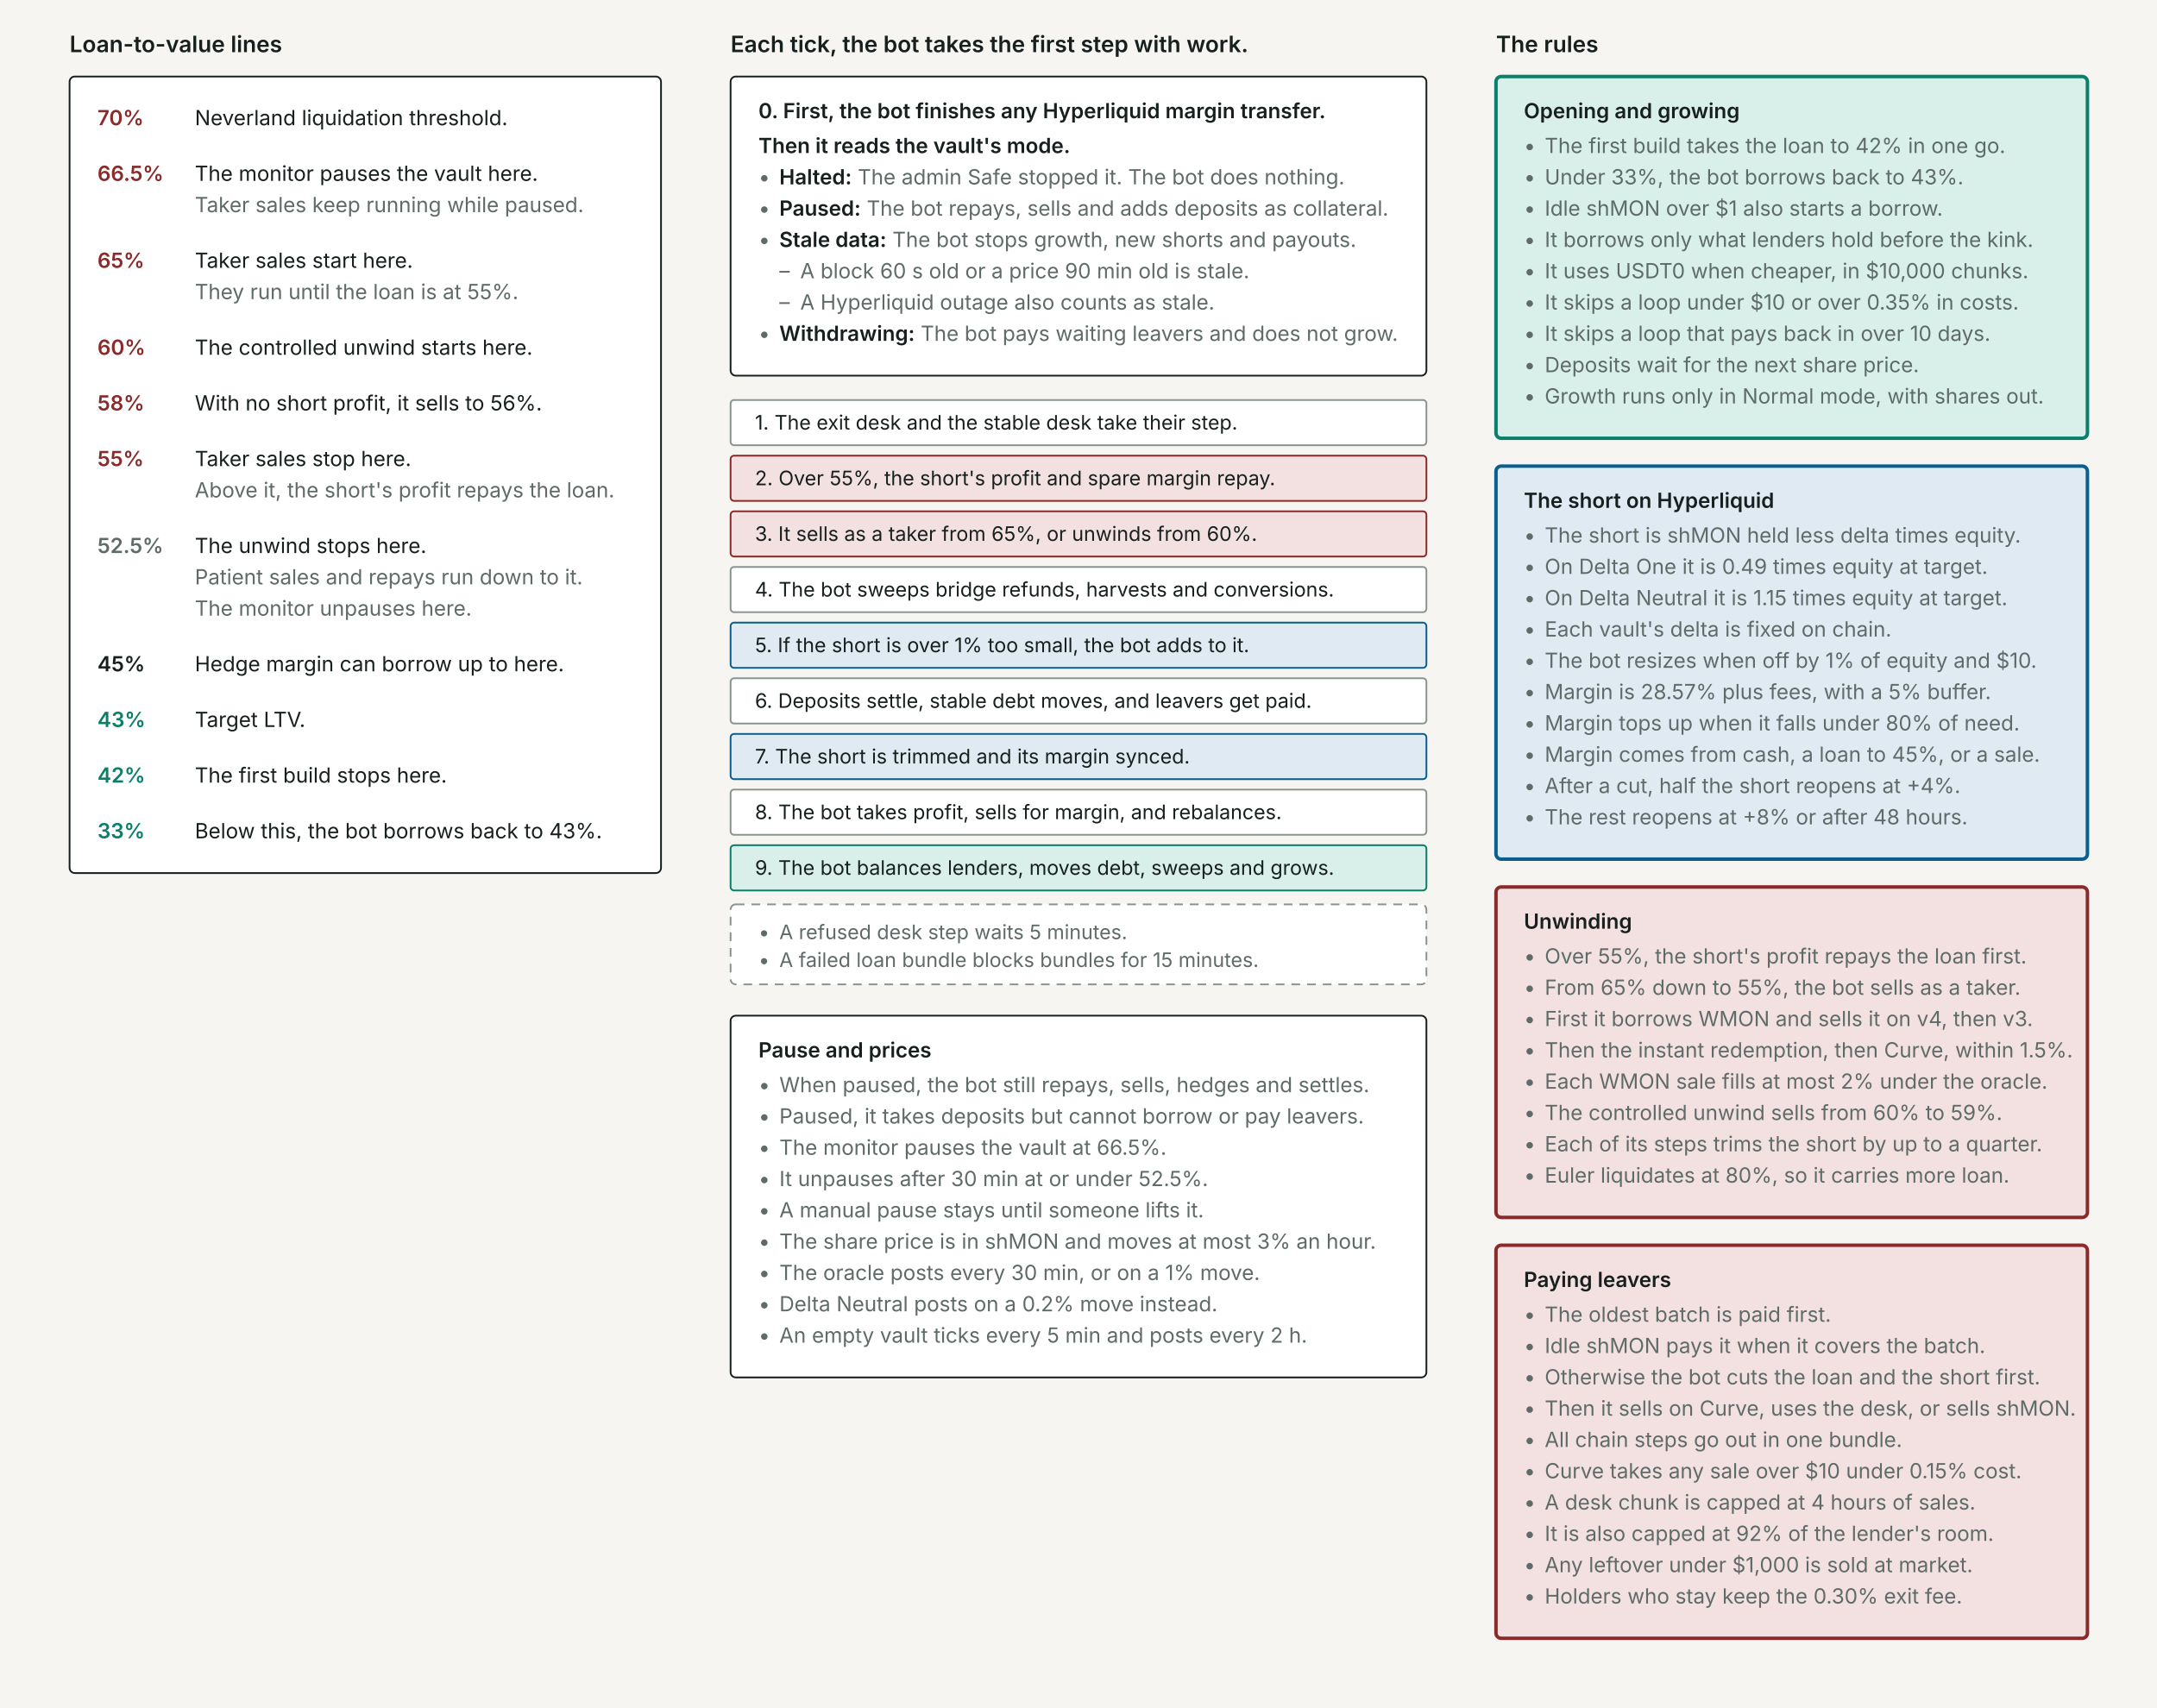
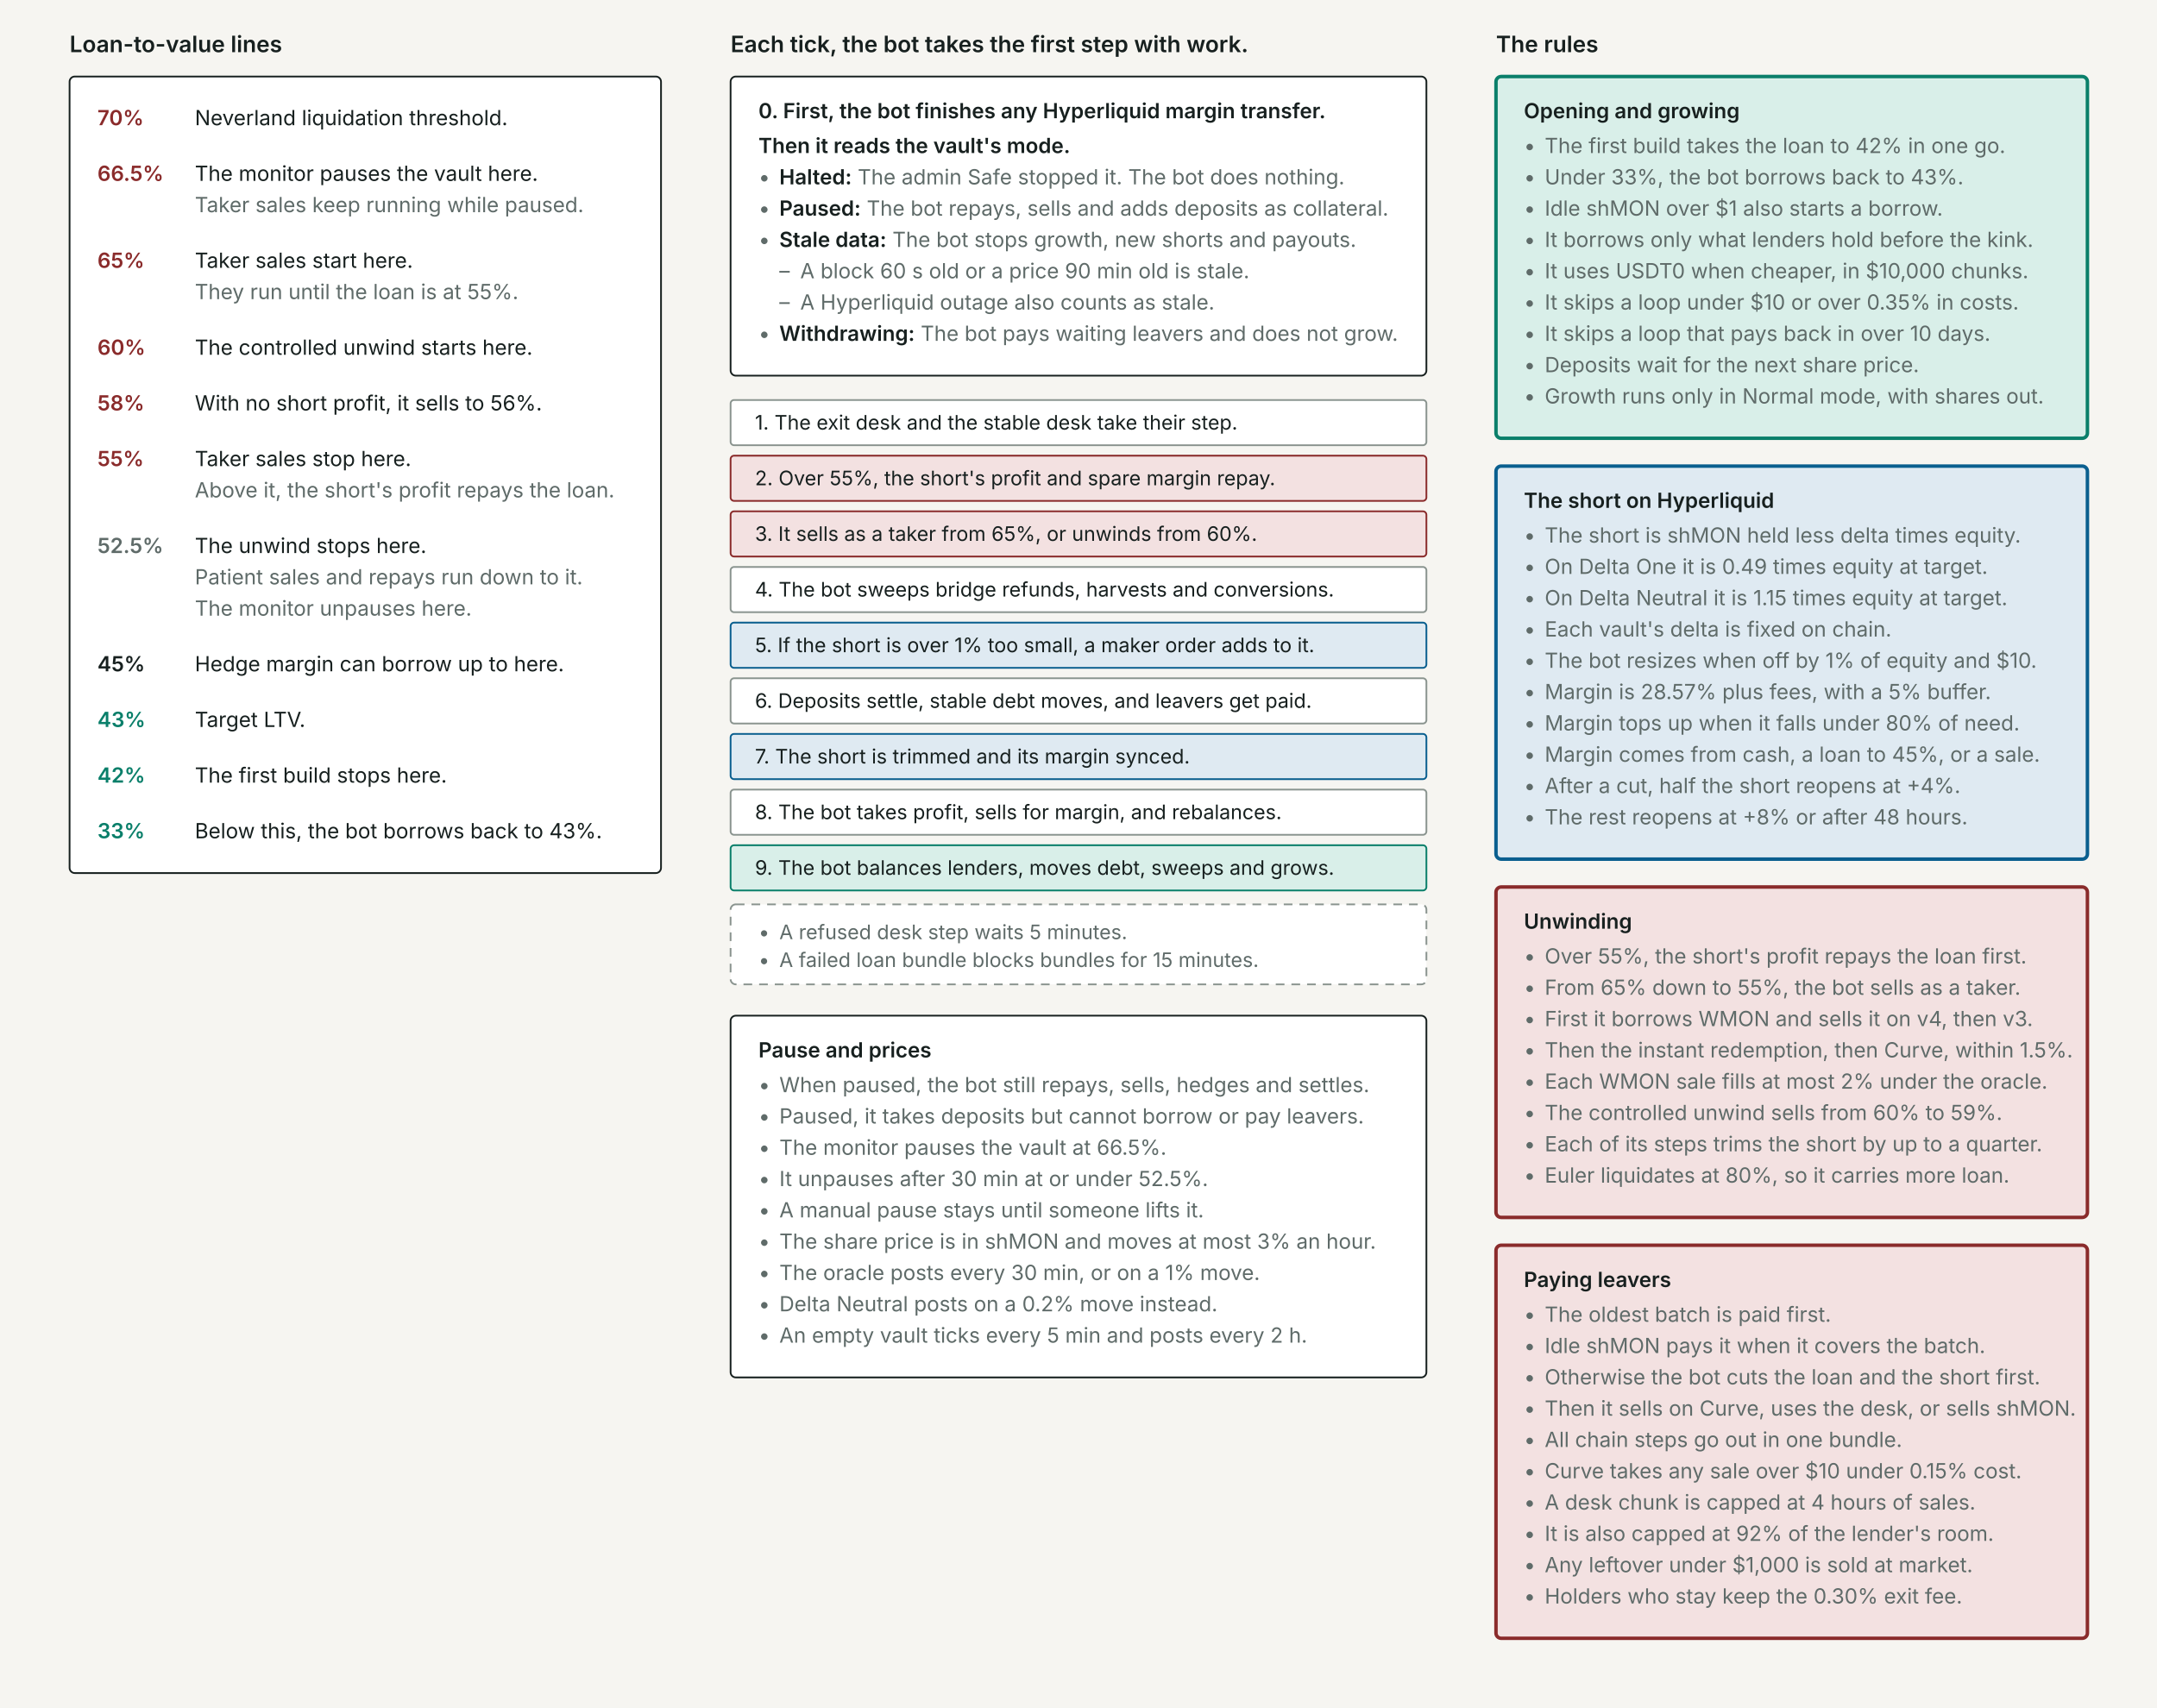
<svg xmlns="http://www.w3.org/2000/svg" width="1240" height="982" viewBox="0 0 1240 982" role="img" aria-label="The bot's loan-to-value lines, the order it tries steps each tick, and its rules for growing, the Hyperliquid short, unwinding, and paying leavers." style="color:#17201f">
  <rect x="0" y="0" width="1240" height="982" fill="#f6f5f1" />
  <g font-family="IBM Plex Sans, system-ui, -apple-system, Segoe UI, sans-serif" font-size="12" fill="#17201f">
    <text x="40" y="30" font-weight="600" font-size="13">Loan-to-value lines</text>
    <rect x="40" y="44" width="340" height="458" rx="3" fill="#ffffff" stroke="#17201f" />
    <text x="56" y="72" font-weight="600" fill="#8a2b2b">70%</text>
    <text x="112" y="72">Neverland liquidation threshold.</text>
    <text x="56" y="104" font-weight="600" fill="#8a2b2b">66.5%</text>
    <text x="112" y="104">The monitor pauses the vault here.</text>
    <text x="112" y="122" fill="#5f6b69">Taker sales keep running while paused.</text>
    <text x="56" y="154" font-weight="600" fill="#8a2b2b">65%</text>
    <text x="112" y="154">Taker sales start here.</text>
    <text x="112" y="172" fill="#5f6b69">They run until the loan is at 55%.</text>
    <text x="56" y="204" font-weight="600" fill="#8a2b2b">60%</text>
    <text x="112" y="204">The controlled unwind starts here.</text>
    <text x="56" y="236" font-weight="600" fill="#8a2b2b">58%</text>
    <text x="112" y="236">With no short profit, it sells to 56%.</text>
    <text x="56" y="268" font-weight="600" fill="#8a2b2b">55%</text>
    <text x="112" y="268">Taker sales stop here.</text>
    <text x="112" y="286" fill="#5f6b69">Above it, the short's profit repays the loan.</text>
    <text x="56" y="318" font-weight="600" fill="#5f6b69">52.5%</text>
    <text x="112" y="318">The unwind stops here.</text>
    <text x="112" y="336" fill="#5f6b69">Patient sales and repays run down to it.</text>
    <text x="112" y="354" fill="#5f6b69">The monitor unpauses here.</text>
    <text x="56" y="386" font-weight="600" fill="#17201f">45%</text>
    <text x="112" y="386">Hedge margin can borrow up to here.</text>
    <text x="56" y="418" font-weight="600" fill="#0a7f6a">43%</text>
    <text x="112" y="418">Target LTV.</text>
    <text x="56" y="450" font-weight="600" fill="#0a7f6a">42%</text>
    <text x="112" y="450">The first build stops here.</text>
    <text x="56" y="482" font-weight="600" fill="#0a7f6a">33%</text>
    <text x="112" y="482">Below this, the bot borrows back to 43%.</text>
    <text x="420" y="30" font-weight="600" font-size="13">Each tick, the bot takes the first step with work.</text>
    <rect x="420" y="44" width="400" height="172" rx="3" fill="#ffffff" stroke="#17201f" />
    <text x="436" y="68" font-weight="600">0. First, the bot finishes any Hyperliquid margin transfer.</text>
    <text x="436" y="88" font-weight="600">Then it reads the vault's mode.</text>
    <text x="436" y="106" fill="#5f6b69">•</text>
    <text x="448" y="106" fill="#5f6b69">
      <tspan font-weight="600" fill="#17201f">Halted:</tspan> The admin Safe stopped it. The bot does nothing.</text>
    <text x="436" y="124" fill="#5f6b69">•</text>
    <text x="448" y="124" fill="#5f6b69">
      <tspan font-weight="600" fill="#17201f">Paused:</tspan> The bot repays, sells and adds deposits as collateral.</text>
    <text x="436" y="142" fill="#5f6b69">•</text>
    <text x="448" y="142" fill="#5f6b69">
      <tspan font-weight="600" fill="#17201f">Stale data:</tspan> The bot stops growth, new shorts and payouts.</text>
    <text x="448" y="160" fill="#5f6b69">–</text>
    <text x="460" y="160" fill="#5f6b69">A block 60 s old or a price 90 min old is stale.</text>
    <text x="448" y="178" fill="#5f6b69">–</text>
    <text x="460" y="178" fill="#5f6b69">A Hyperliquid outage also counts as stale.</text>
    <text x="436" y="196" fill="#5f6b69">•</text>
    <text x="448" y="196" fill="#5f6b69">
      <tspan font-weight="600" fill="#17201f">Withdrawing:</tspan> The bot pays waiting leavers and does not grow.</text>
    <g font-size="11.5">
      <rect x="420" y="230" width="400" height="26" rx="2" fill="#ffffff" stroke="#8a948f" />
      <text x="434" y="247">1. The exit desk and the stable desk take their step.</text>
      <rect x="420" y="262" width="400" height="26" rx="2" fill="#f3e1e1" stroke="#8a2b2b" />
      <text x="434" y="279">2. Over 55%, the short's profit and spare margin repay.</text>
      <rect x="420" y="294" width="400" height="26" rx="2" fill="#f3e1e1" stroke="#8a2b2b" />
      <text x="434" y="311">3. It sells as a taker from 65%, or unwinds from 60%.</text>
      <rect x="420" y="326" width="400" height="26" rx="2" fill="#ffffff" stroke="#8a948f" />
      <text x="434" y="343">4. The bot sweeps bridge refunds, harvests and conversions.</text>
      <rect x="420" y="358" width="400" height="26" rx="2" fill="#dfeaf2" stroke="#0a5f8f" />
-       <text x="434" y="375">5. If the short is over 1% too small, the bot adds to it.</text>
+       <text x="434" y="375">5. If the short is over 1% too small, a maker order adds to it.</text>
      <rect x="420" y="390" width="400" height="26" rx="2" fill="#ffffff" stroke="#8a948f" />
      <text x="434" y="407">6. Deposits settle, stable debt moves, and leavers get paid.</text>
      <rect x="420" y="422" width="400" height="26" rx="2" fill="#dfeaf2" stroke="#0a5f8f" />
      <text x="434" y="439">7. The short is trimmed and its margin synced.</text>
      <rect x="420" y="454" width="400" height="26" rx="2" fill="#ffffff" stroke="#8a948f" />
      <text x="434" y="471">8. The bot takes profit, sells for margin, and rebalances.</text>
      <rect x="420" y="486" width="400" height="26" rx="2" fill="#d9efe9" stroke="#0a7f6a" />
      <text x="434" y="503">9. The bot balances lenders, moves debt, sweeps and grows.</text>
    </g>
    <rect x="420" y="520" width="400" height="46" rx="3" fill="#ffffff" stroke="#8a948f" stroke-dasharray="5 4" />
    <text x="436" y="540" fill="#5f6b69" font-size="11.5">•</text>
    <text x="448" y="540" fill="#5f6b69" font-size="11.5">A refused desk step waits 5 minutes.</text>
    <text x="436" y="556" fill="#5f6b69" font-size="11.5">•</text>
    <text x="448" y="556" fill="#5f6b69" font-size="11.5">A failed loan bundle blocks bundles for 15 minutes.</text>
    <rect x="420" y="584" width="400" height="208" rx="3" fill="#ffffff" stroke="#17201f" />
    <text x="436" y="608" font-weight="600">Pause and prices</text>
    <text x="436" y="628" fill="#5f6b69">•</text>
    <text x="448" y="628" fill="#5f6b69">When paused, the bot still repays, sells, hedges and settles.</text>
    <text x="436" y="646" fill="#5f6b69">•</text>
    <text x="448" y="646" fill="#5f6b69">Paused, it takes deposits but cannot borrow or pay leavers.</text>
    <text x="436" y="664" fill="#5f6b69">•</text>
    <text x="448" y="664" fill="#5f6b69">The monitor pauses the vault at 66.5%.</text>
    <text x="436" y="682" fill="#5f6b69">•</text>
    <text x="448" y="682" fill="#5f6b69">It unpauses after 30 min at or under 52.5%.</text>
    <text x="436" y="700" fill="#5f6b69">•</text>
    <text x="448" y="700" fill="#5f6b69">A manual pause stays until someone lifts it.</text>
    <text x="436" y="718" fill="#5f6b69">•</text>
    <text x="448" y="718" fill="#5f6b69">The share price is in shMON and moves at most 3% an hour.</text>
    <text x="436" y="736" fill="#5f6b69">•</text>
    <text x="448" y="736" fill="#5f6b69">The oracle posts every 30 min, or on a 1% move.</text>
    <text x="436" y="754" fill="#5f6b69">•</text>
    <text x="448" y="754" fill="#5f6b69">Delta Neutral posts on a 0.2% move instead.</text>
    <text x="436" y="772" fill="#5f6b69">•</text>
    <text x="448" y="772" fill="#5f6b69">An empty vault ticks every 5 min and posts every 2 h.</text>
    <text x="860" y="30" font-weight="600" font-size="13">The rules</text>
    <rect x="860" y="44" width="340" height="208" rx="3" fill="#d9efe9" stroke="#0a7f6a" stroke-width="2" />
    <text x="876" y="68" font-weight="600">Opening and growing</text>
    <text x="876" y="88" fill="#5f6b69">•</text>
    <text x="888" y="88" fill="#5f6b69">The first build takes the loan to 42% in one go.</text>
    <text x="876" y="106" fill="#5f6b69">•</text>
    <text x="888" y="106" fill="#5f6b69">Under 33%, the bot borrows back to 43%.</text>
    <text x="876" y="124" fill="#5f6b69">•</text>
    <text x="888" y="124" fill="#5f6b69">Idle shMON over $1 also starts a borrow.</text>
    <text x="876" y="142" fill="#5f6b69">•</text>
    <text x="888" y="142" fill="#5f6b69">It borrows only what lenders hold before the kink.</text>
    <text x="876" y="160" fill="#5f6b69">•</text>
    <text x="888" y="160" fill="#5f6b69">It uses USDT0 when cheaper, in $10,000 chunks.</text>
    <text x="876" y="178" fill="#5f6b69">•</text>
    <text x="888" y="178" fill="#5f6b69">It skips a loop under $10 or over 0.35% in costs.</text>
    <text x="876" y="196" fill="#5f6b69">•</text>
    <text x="888" y="196" fill="#5f6b69">It skips a loop that pays back in over 10 days.</text>
    <text x="876" y="214" fill="#5f6b69">•</text>
    <text x="888" y="214" fill="#5f6b69">Deposits wait for the next share price.</text>
    <text x="876" y="232" fill="#5f6b69">•</text>
    <text x="888" y="232" fill="#5f6b69">Growth runs only in Normal mode, with shares out.</text>
    <rect x="860" y="268" width="340" height="226" rx="3" fill="#dfeaf2" stroke="#0a5f8f" stroke-width="2" />
    <text x="876" y="292" font-weight="600">The short on Hyperliquid</text>
    <text x="876" y="312" fill="#5f6b69">•</text>
    <text x="888" y="312" fill="#5f6b69">The short is shMON held less delta times equity.</text>
    <text x="876" y="330" fill="#5f6b69">•</text>
    <text x="888" y="330" fill="#5f6b69">On Delta One it is 0.49 times equity at target.</text>
    <text x="876" y="348" fill="#5f6b69">•</text>
    <text x="888" y="348" fill="#5f6b69">On Delta Neutral it is 1.15 times equity at target.</text>
    <text x="876" y="366" fill="#5f6b69">•</text>
    <text x="888" y="366" fill="#5f6b69">Each vault's delta is fixed on chain.</text>
    <text x="876" y="384" fill="#5f6b69">•</text>
    <text x="888" y="384" fill="#5f6b69">The bot resizes when off by 1% of equity and $10.</text>
    <text x="876" y="402" fill="#5f6b69">•</text>
    <text x="888" y="402" fill="#5f6b69">Margin is 28.57% plus fees, with a 5% buffer.</text>
    <text x="876" y="420" fill="#5f6b69">•</text>
    <text x="888" y="420" fill="#5f6b69">Margin tops up when it falls under 80% of need.</text>
    <text x="876" y="438" fill="#5f6b69">•</text>
    <text x="888" y="438" fill="#5f6b69">Margin comes from cash, a loan to 45%, or a sale.</text>
    <text x="876" y="456" fill="#5f6b69">•</text>
    <text x="888" y="456" fill="#5f6b69">After a cut, half the short reopens at +4%.</text>
    <text x="876" y="474" fill="#5f6b69">•</text>
    <text x="888" y="474" fill="#5f6b69">The rest reopens at +8% or after 48 hours.</text>
    <rect x="860" y="510" width="340" height="190" rx="3" fill="#f3e1e1" stroke="#8a2b2b" stroke-width="2" />
    <text x="876" y="534" font-weight="600">Unwinding</text>
    <text x="876" y="554" fill="#5f6b69">•</text>
    <text x="888" y="554" fill="#5f6b69">Over 55%, the short's profit repays the loan first.</text>
    <text x="876" y="572" fill="#5f6b69">•</text>
    <text x="888" y="572" fill="#5f6b69">From 65% down to 55%, the bot sells as a taker.</text>
    <text x="876" y="590" fill="#5f6b69">•</text>
    <text x="888" y="590" fill="#5f6b69">First it borrows WMON and sells it on v4, then v3.</text>
    <text x="876" y="608" fill="#5f6b69">•</text>
    <text x="888" y="608" fill="#5f6b69">Then the instant redemption, then Curve, within 1.5%.</text>
    <text x="876" y="626" fill="#5f6b69">•</text>
    <text x="888" y="626" fill="#5f6b69">Each WMON sale fills at most 2% under the oracle.</text>
    <text x="876" y="644" fill="#5f6b69">•</text>
    <text x="888" y="644" fill="#5f6b69">The controlled unwind sells from 60% to 59%.</text>
    <text x="876" y="662" fill="#5f6b69">•</text>
    <text x="888" y="662" fill="#5f6b69">Each of its steps trims the short by up to a quarter.</text>
    <text x="876" y="680" fill="#5f6b69">•</text>
    <text x="888" y="680" fill="#5f6b69">Euler liquidates at 80%, so it carries more loan.</text>
    <rect x="860" y="716" width="340" height="226" rx="3" fill="#f3e1e1" stroke="#8a2b2b" stroke-width="2" />
    <text x="876" y="740" font-weight="600">Paying leavers</text>
    <text x="876" y="760" fill="#5f6b69">•</text>
    <text x="888" y="760" fill="#5f6b69">The oldest batch is paid first.</text>
    <text x="876" y="778" fill="#5f6b69">•</text>
    <text x="888" y="778" fill="#5f6b69">Idle shMON pays it when it covers the batch.</text>
    <text x="876" y="796" fill="#5f6b69">•</text>
    <text x="888" y="796" fill="#5f6b69">Otherwise the bot cuts the loan and the short first.</text>
    <text x="876" y="814" fill="#5f6b69">•</text>
    <text x="888" y="814" fill="#5f6b69">Then it sells on Curve, uses the desk, or sells shMON.</text>
    <text x="876" y="832" fill="#5f6b69">•</text>
    <text x="888" y="832" fill="#5f6b69">All chain steps go out in one bundle.</text>
    <text x="876" y="850" fill="#5f6b69">•</text>
    <text x="888" y="850" fill="#5f6b69">Curve takes any sale over $10 under 0.15% cost.</text>
    <text x="876" y="868" fill="#5f6b69">•</text>
    <text x="888" y="868" fill="#5f6b69">A desk chunk is capped at 4 hours of sales.</text>
    <text x="876" y="886" fill="#5f6b69">•</text>
    <text x="888" y="886" fill="#5f6b69">It is also capped at 92% of the lender's room.</text>
    <text x="876" y="904" fill="#5f6b69">•</text>
    <text x="888" y="904" fill="#5f6b69">Any leftover under $1,000 is sold at market.</text>
    <text x="876" y="922" fill="#5f6b69">•</text>
    <text x="888" y="922" fill="#5f6b69">Holders who stay keep the 0.30% exit fee.</text>
  </g>
</svg>
